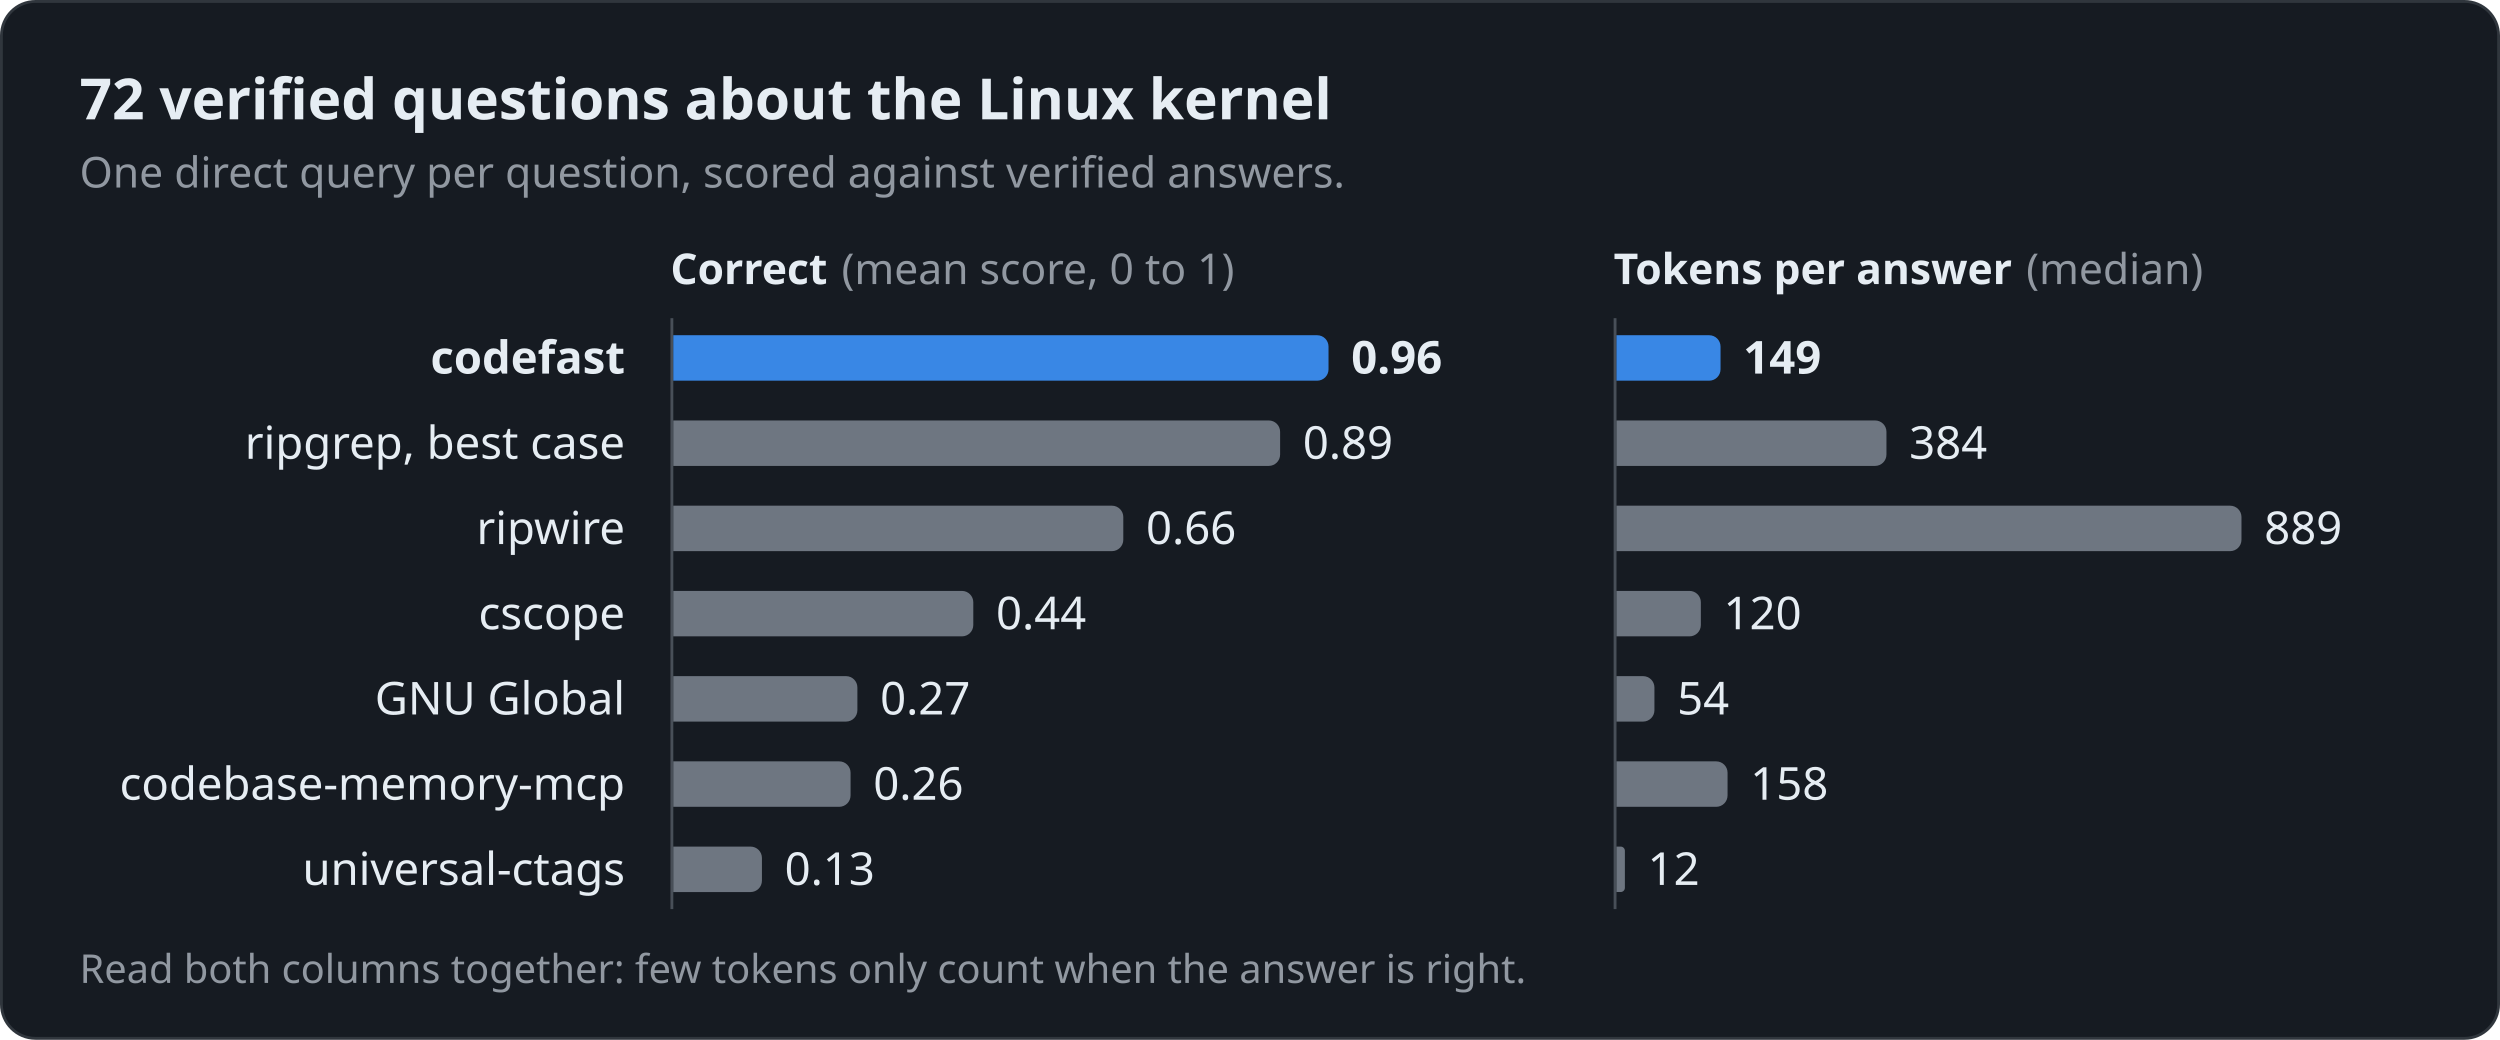
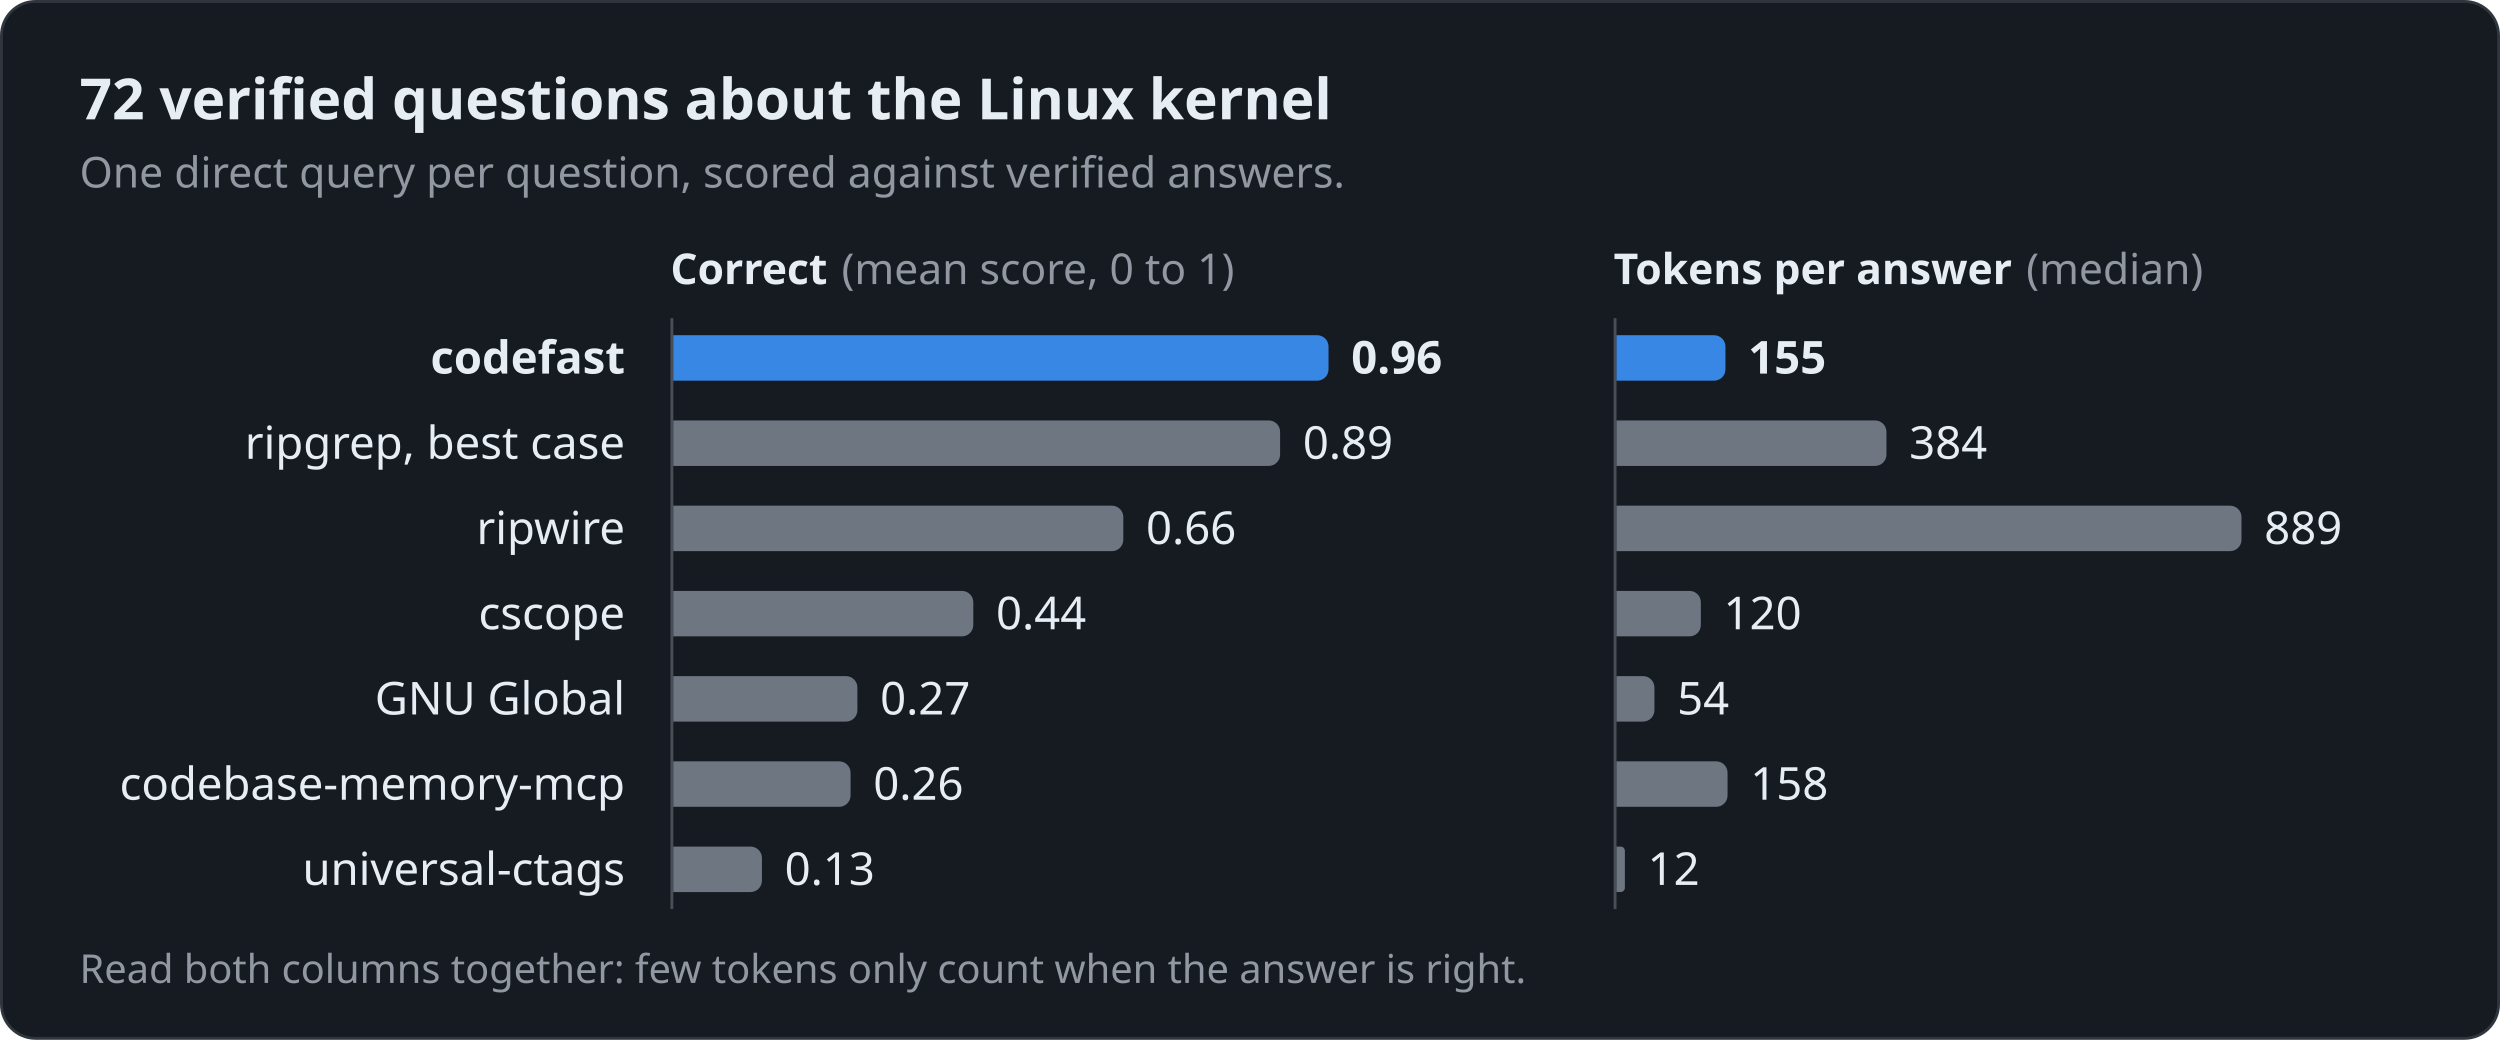
<svg xmlns="http://www.w3.org/2000/svg" width="880" height="366" viewBox="0 0 880 366" role="img" aria-labelledby="t d" font-family="-apple-system, BlinkMacSystemFont, 'Segoe UI', 'Noto Sans', Helvetica, Arial, sans-serif">
  <rect x="0.5" y="0.5" width="879" height="365" rx="12" fill="#161b22" stroke="#30363d" />
  <text x="28" y="42" font-size="20" font-weight="600" fill="#e6edf3">72 verified questions about the Linux kernel</text>
  <text x="28" y="66" font-size="15" fill="#9198a1">One direct query per question, scored against verified answers.</text>
  <text x="236" y="100" font-size="15" font-weight="600" fill="#e6edf3">Correct<tspan dx="5" font-weight="400" fill="#9198a1">(mean score, 0 to 1)</tspan>
  </text>
  <text x="568" y="100" font-size="15" font-weight="600" fill="#e6edf3">Tokens per answer<tspan dx="5" font-weight="400" fill="#9198a1">(median)</tspan>
  </text>
  <path d="M236.5 112V320M568.5 112V320" stroke="#484f58" />
  <text x="220" y="131.5" font-size="16" font-weight="600" fill="#e6edf3" text-anchor="end">codefast</text>
  <path fill="#3987e5" d="M237 118h226.64a4 4 0 0 1 4 4v8a4 4 0 0 1 -4 4h-226.64z" />
  <text x="475.64" y="131.5" font-size="16" font-weight="600" fill="#e6edf3">0.96</text>
-   <path fill="#3987e5" d="M569 118h32.63a4 4 0 0 1 4 4v8a4 4 0 0 1 -4 4h-32.63z" />
-   <text x="613.63" y="131.5" font-size="16" font-weight="600" fill="#e6edf3">149</text>
+   <path fill="#3987e5" d="M569 118h34.36a4 4 0 0 1 4 4v8a4 4 0 0 1 -4 4h-34.36z" />
+   <text x="615.36" y="131.5" font-size="16" font-weight="600" fill="#e6edf3">155</text>
  <text x="220" y="161.5" font-size="16" fill="#e6edf3" text-anchor="end">ripgrep, best case</text>
  <path fill="#6e7681" d="M237 148h209.6a4 4 0 0 1 4 4v8a4 4 0 0 1 -4 4h-209.6z" />
  <text x="458.6" y="161.5" font-size="16" fill="#e6edf3">0.89</text>
  <path fill="#6e7681" d="M569 148h91.03a4 4 0 0 1 4 4v8a4 4 0 0 1 -4 4h-91.03z" />
  <text x="672.03" y="161.5" font-size="16" fill="#e6edf3">384</text>
  <text x="220" y="191.5" font-size="16" fill="#e6edf3" text-anchor="end">ripwire</text>
  <path fill="#6e7681" d="M237 178h154.4a4 4 0 0 1 4 4v8a4 4 0 0 1 -4 4h-154.4z" />
  <text x="403.4" y="191.5" font-size="16" fill="#e6edf3">0.66</text>
  <path fill="#6e7681" d="M569 178h216a4 4 0 0 1 4 4v8a4 4 0 0 1 -4 4h-216z" />
  <text x="797" y="191.5" font-size="16" fill="#e6edf3">889</text>
  <text x="220" y="221.5" font-size="16" fill="#e6edf3" text-anchor="end">cscope</text>
  <path fill="#6e7681" d="M237 208h101.6a4 4 0 0 1 4 4v8a4 4 0 0 1 -4 4h-101.6z" />
  <text x="350.6" y="221.5" font-size="16" fill="#e6edf3">0.44</text>
  <path fill="#6e7681" d="M569 208h25.7a4 4 0 0 1 4 4v8a4 4 0 0 1 -4 4h-25.7z" />
  <text x="606.7" y="221.5" font-size="16" fill="#e6edf3">120</text>
  <text x="220" y="251.5" font-size="16" fill="#e6edf3" text-anchor="end">GNU Global</text>
  <path fill="#6e7681" d="M237 238h60.8a4 4 0 0 1 4 4v8a4 4 0 0 1 -4 4h-60.8z" />
  <text x="309.8" y="251.5" font-size="16" fill="#e6edf3">0.27</text>
  <path fill="#6e7681" d="M569 238h9.36a4 4 0 0 1 4 4v8a4 4 0 0 1 -4 4h-9.36z" />
  <text x="590.36" y="251.5" font-size="16" fill="#e6edf3">54</text>
  <text x="220" y="281.5" font-size="16" fill="#e6edf3" text-anchor="end">codebase-memory-mcp</text>
  <path fill="#6e7681" d="M237 268h58.4a4 4 0 0 1 4 4v8a4 4 0 0 1 -4 4h-58.4z" />
  <text x="307.4" y="281.5" font-size="16" fill="#e6edf3">0.26</text>
  <path fill="#6e7681" d="M569 268h35.1a4 4 0 0 1 4 4v8a4 4 0 0 1 -4 4h-35.1z" />
  <text x="616.1" y="281.5" font-size="16" fill="#e6edf3">158</text>
  <text x="220" y="311.5" font-size="16" fill="#e6edf3" text-anchor="end">universal-ctags</text>
  <path fill="#6e7681" d="M237 298h27.2a4 4 0 0 1 4 4v8a4 4 0 0 1 -4 4h-27.2z" />
  <text x="276.2" y="311.5" font-size="16" fill="#e6edf3">0.13</text>
  <path fill="#6e7681" d="M569 298h1.48a1.48 1.48 0 0 1 1.48 1.48v13.03a1.48 1.48 0 0 1 -1.48 1.48h-1.48z" />
  <text x="579.97" y="311.5" font-size="16" fill="#e6edf3">12</text>
  <text x="28" y="346" font-size="14" fill="#9198a1">Read both columns together: few tokens only count when the answer is right.</text>
</svg>
